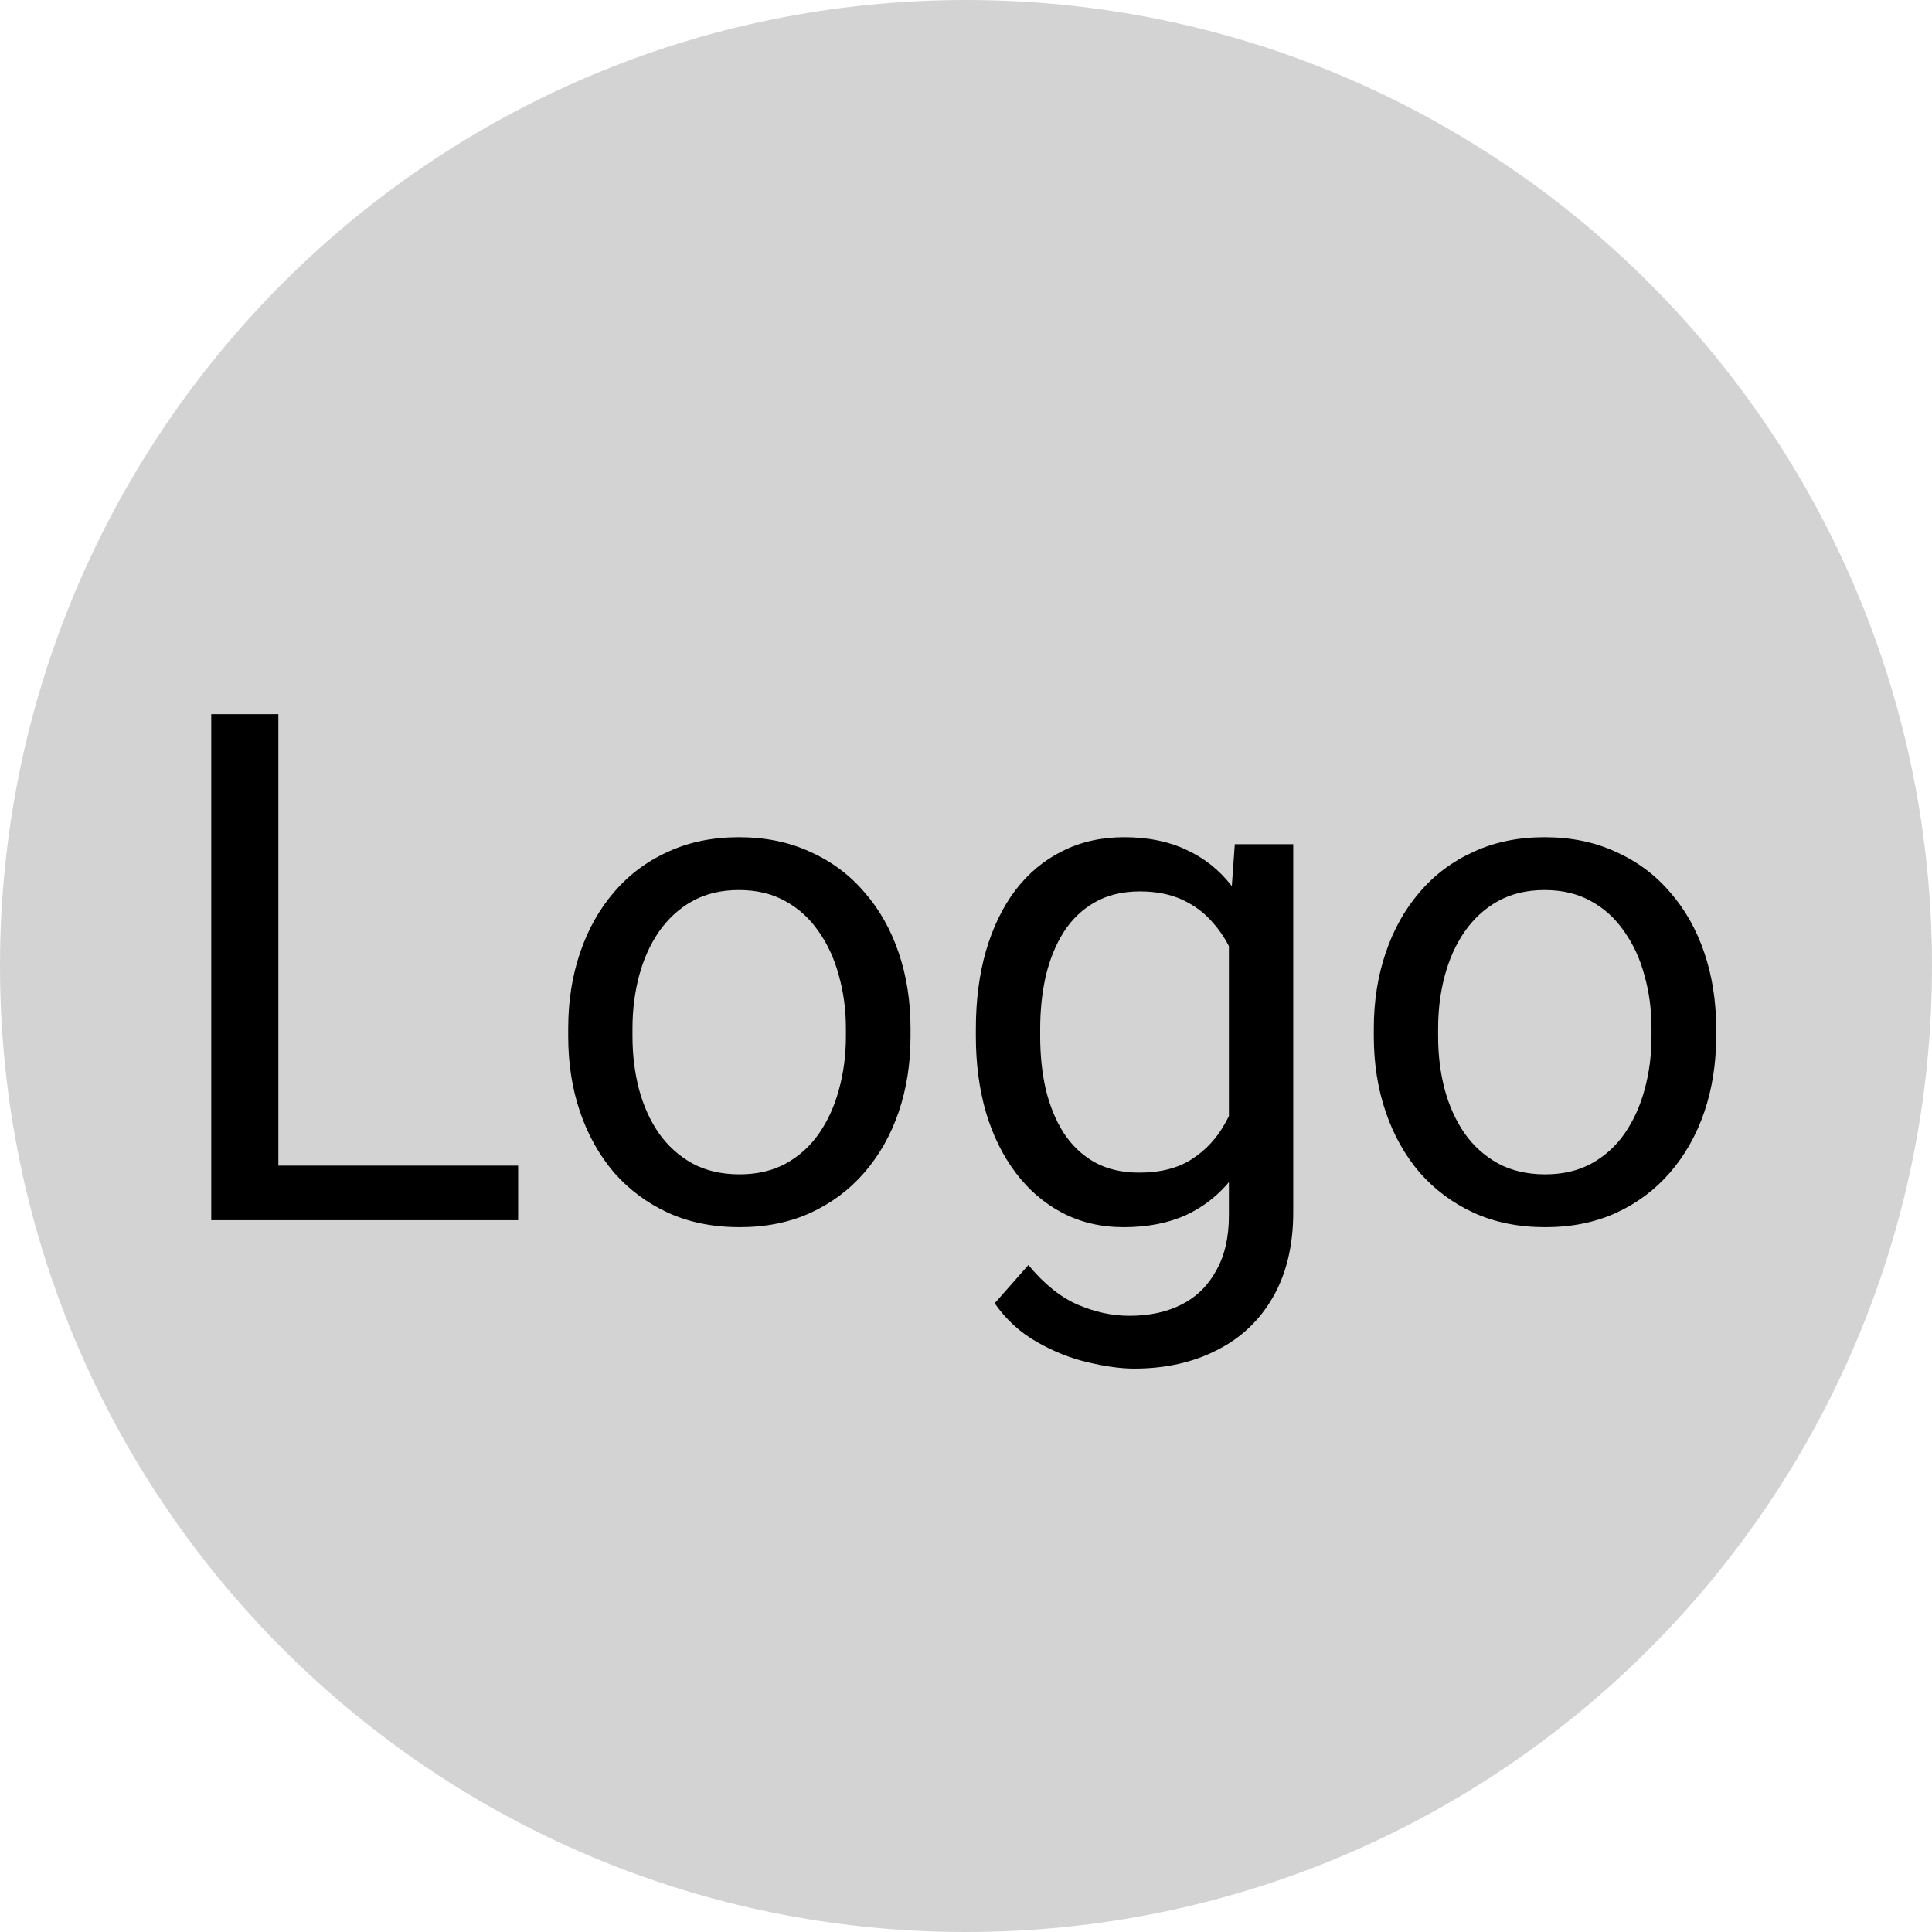
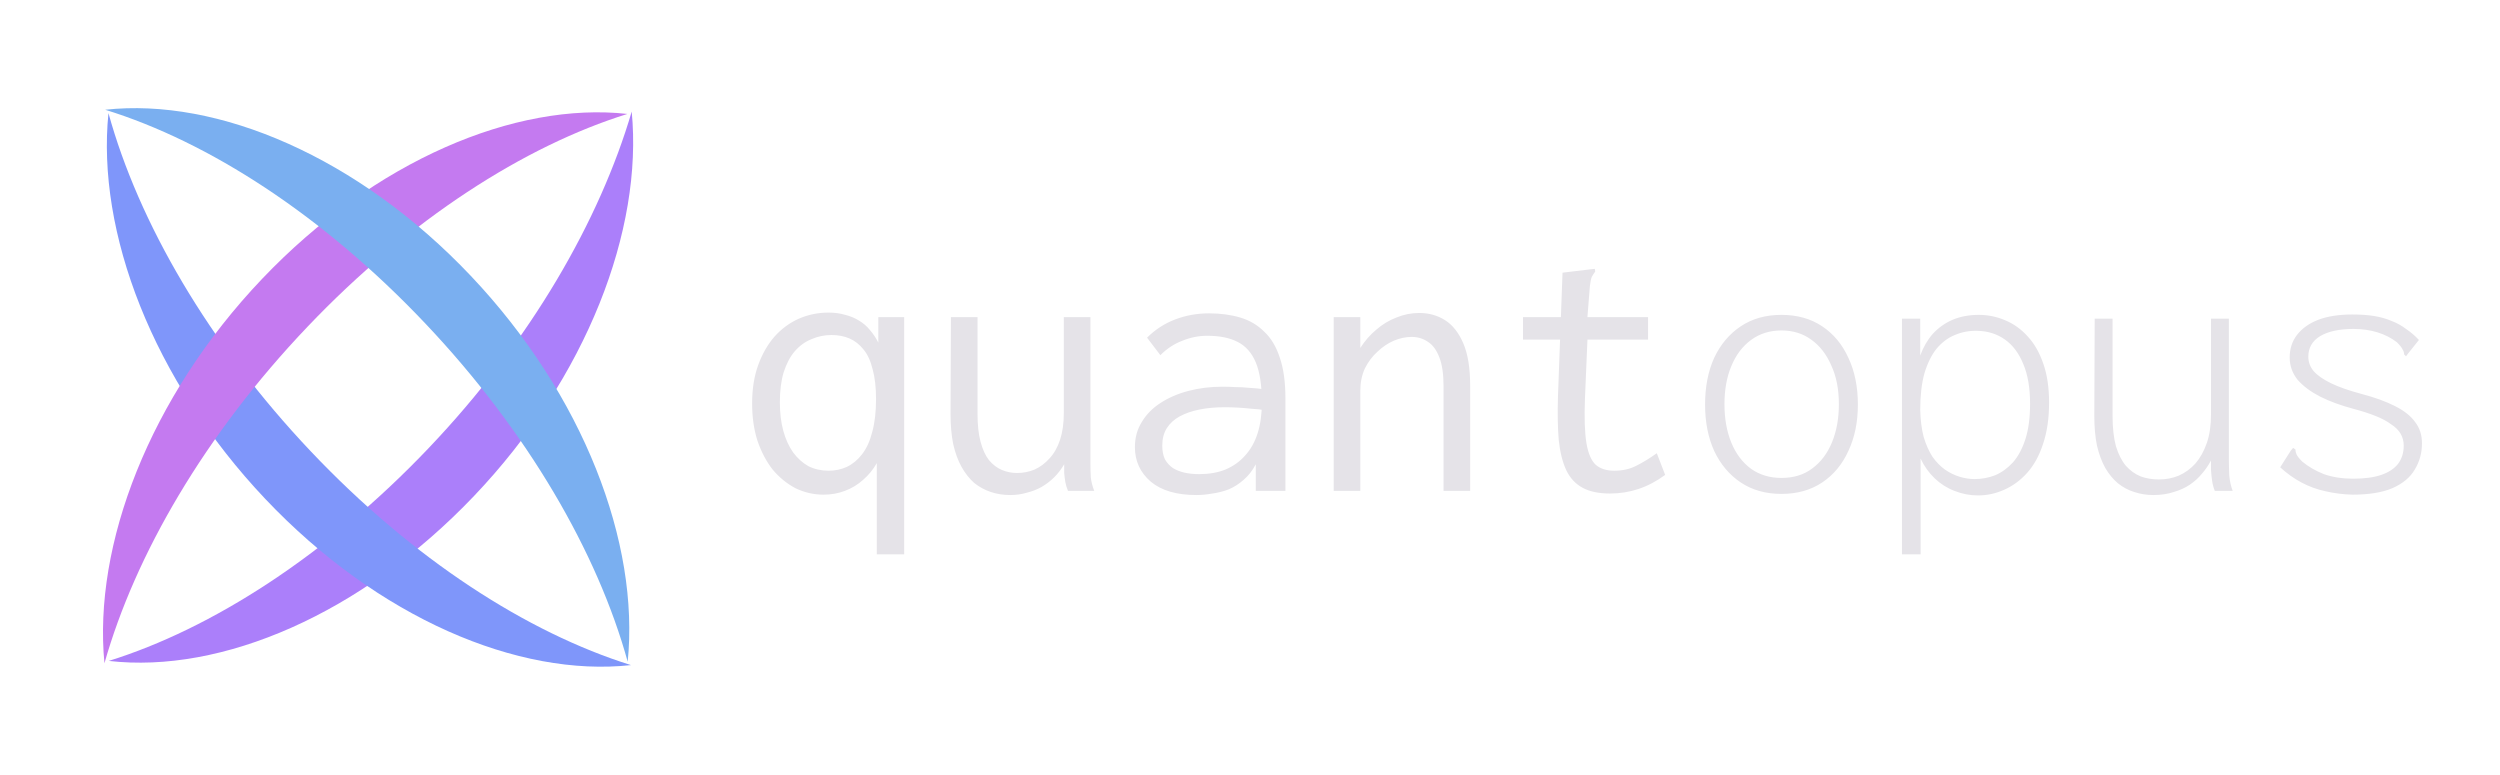
- <svg xmlns="http://www.w3.org/2000/svg" width="38" height="38" viewBox="0 0 38 38" fill="none">
-   <circle cx="19" cy="19" r="19" fill="#D3D3D3" />
-   <path d="M10.191 22.927V24H5.215V22.927H10.191ZM5.475 14.047V24H4.155V14.047H5.475ZM11.176 20.384V20.227C11.176 19.693 11.253 19.199 11.408 18.743C11.563 18.283 11.787 17.884 12.078 17.547C12.37 17.205 12.723 16.941 13.138 16.754C13.552 16.562 14.017 16.467 14.532 16.467C15.052 16.467 15.519 16.562 15.934 16.754C16.353 16.941 16.708 17.205 17 17.547C17.296 17.884 17.522 18.283 17.677 18.743C17.832 19.199 17.909 19.693 17.909 20.227V20.384C17.909 20.917 17.832 21.412 17.677 21.867C17.522 22.323 17.296 22.722 17 23.064C16.708 23.401 16.355 23.665 15.94 23.856C15.53 24.043 15.065 24.137 14.546 24.137C14.026 24.137 13.559 24.043 13.145 23.856C12.73 23.665 12.374 23.401 12.078 23.064C11.787 22.722 11.563 22.323 11.408 21.867C11.253 21.412 11.176 20.917 11.176 20.384ZM12.44 20.227V20.384C12.44 20.753 12.484 21.102 12.57 21.43C12.657 21.753 12.787 22.04 12.96 22.291C13.138 22.542 13.359 22.74 13.623 22.886C13.887 23.027 14.195 23.098 14.546 23.098C14.892 23.098 15.195 23.027 15.455 22.886C15.719 22.74 15.938 22.542 16.111 22.291C16.285 22.04 16.414 21.753 16.501 21.43C16.592 21.102 16.638 20.753 16.638 20.384V20.227C16.638 19.862 16.592 19.518 16.501 19.194C16.414 18.866 16.282 18.577 16.105 18.326C15.931 18.071 15.713 17.87 15.448 17.725C15.188 17.579 14.883 17.506 14.532 17.506C14.186 17.506 13.88 17.579 13.616 17.725C13.356 17.87 13.138 18.071 12.96 18.326C12.787 18.577 12.657 18.866 12.57 19.194C12.484 19.518 12.44 19.862 12.44 20.227ZM24.287 16.604H25.436V23.843C25.436 24.494 25.303 25.05 25.039 25.511C24.775 25.971 24.406 26.32 23.932 26.557C23.462 26.798 22.92 26.919 22.305 26.919C22.049 26.919 21.749 26.878 21.402 26.796C21.061 26.718 20.723 26.584 20.391 26.393C20.062 26.206 19.787 25.953 19.564 25.634L20.227 24.882C20.537 25.256 20.86 25.515 21.197 25.661C21.539 25.807 21.876 25.88 22.209 25.88C22.61 25.88 22.956 25.805 23.248 25.654C23.54 25.504 23.765 25.281 23.925 24.984C24.089 24.693 24.171 24.333 24.171 23.904V18.23L24.287 16.604ZM19.194 20.384V20.24C19.194 19.675 19.26 19.162 19.393 18.702C19.529 18.237 19.723 17.838 19.974 17.506C20.229 17.173 20.537 16.918 20.896 16.74C21.256 16.558 21.662 16.467 22.113 16.467C22.578 16.467 22.984 16.549 23.33 16.713C23.681 16.872 23.977 17.107 24.219 17.417C24.465 17.722 24.659 18.091 24.8 18.524C24.941 18.957 25.039 19.447 25.094 19.994V20.623C25.044 21.165 24.946 21.653 24.8 22.086C24.659 22.519 24.465 22.888 24.219 23.193C23.977 23.499 23.681 23.733 23.33 23.898C22.979 24.057 22.569 24.137 22.1 24.137C21.658 24.137 21.256 24.043 20.896 23.856C20.541 23.67 20.236 23.408 19.98 23.07C19.725 22.733 19.529 22.337 19.393 21.881C19.26 21.421 19.194 20.922 19.194 20.384ZM20.459 20.24V20.384C20.459 20.753 20.495 21.099 20.568 21.423C20.646 21.746 20.762 22.031 20.917 22.277C21.076 22.523 21.279 22.717 21.525 22.858C21.771 22.995 22.065 23.064 22.407 23.064C22.826 23.064 23.173 22.975 23.446 22.797C23.72 22.619 23.936 22.384 24.096 22.093C24.26 21.801 24.387 21.484 24.479 21.143V19.495C24.428 19.244 24.351 19.003 24.246 18.77C24.146 18.534 24.014 18.324 23.85 18.142C23.69 17.955 23.492 17.807 23.255 17.697C23.018 17.588 22.74 17.533 22.421 17.533C22.075 17.533 21.776 17.606 21.525 17.752C21.279 17.893 21.076 18.089 20.917 18.34C20.762 18.586 20.646 18.873 20.568 19.201C20.495 19.525 20.459 19.871 20.459 20.24ZM27.021 20.384V20.227C27.021 19.693 27.099 19.199 27.254 18.743C27.409 18.283 27.632 17.884 27.924 17.547C28.215 17.205 28.569 16.941 28.983 16.754C29.398 16.562 29.863 16.467 30.378 16.467C30.898 16.467 31.365 16.562 31.779 16.754C32.199 16.941 32.554 17.205 32.846 17.547C33.142 17.884 33.367 18.283 33.523 18.743C33.677 19.199 33.755 19.693 33.755 20.227V20.384C33.755 20.917 33.677 21.412 33.523 21.867C33.367 22.323 33.142 22.722 32.846 23.064C32.554 23.401 32.201 23.665 31.786 23.856C31.376 24.043 30.911 24.137 30.392 24.137C29.872 24.137 29.405 24.043 28.99 23.856C28.576 23.665 28.22 23.401 27.924 23.064C27.632 22.722 27.409 22.323 27.254 21.867C27.099 21.412 27.021 20.917 27.021 20.384ZM28.286 20.227V20.384C28.286 20.753 28.329 21.102 28.416 21.43C28.503 21.753 28.633 22.04 28.806 22.291C28.983 22.542 29.204 22.74 29.469 22.886C29.733 23.027 30.041 23.098 30.392 23.098C30.738 23.098 31.041 23.027 31.301 22.886C31.565 22.74 31.784 22.542 31.957 22.291C32.13 22.04 32.26 21.753 32.347 21.43C32.438 21.102 32.483 20.753 32.483 20.384V20.227C32.483 19.862 32.438 19.518 32.347 19.194C32.26 18.866 32.128 18.577 31.95 18.326C31.777 18.071 31.558 17.87 31.294 17.725C31.034 17.579 30.729 17.506 30.378 17.506C30.032 17.506 29.726 17.579 29.462 17.725C29.202 17.87 28.983 18.071 28.806 18.326C28.633 18.577 28.503 18.866 28.416 19.194C28.329 19.518 28.286 19.862 28.286 20.227Z" fill="black" />
+ <svg xmlns="http://www.w3.org/2000/svg" width="171" height="53" viewBox="0 0 171 53" fill="none">
+   <path d="M29.324 30.646C22.327 37.995 14.47 43.019 7.438 45.207C15.142 46.093 24.718 42.02 32.426 33.923C40.135 25.827 43.991 15.711 43.209 7.632C41.037 15.034 36.321 23.296 29.324 30.646Z" fill="#AB7FFA" />
+   <path d="M21.247 30.86C14.257 23.475 9.473 15.19 7.419 7.738C6.593 15.852 10.441 25.987 18.142 34.123C25.843 42.258 35.453 46.34 43.158 45.493C36.053 43.269 28.238 38.245 21.247 30.86Z" fill="#7F96FA" />
+   <path d="M21.029 22.354C28.026 15.005 35.883 9.981 42.915 7.793C35.248 6.946 25.634 10.98 17.926 19.076C10.218 27.173 6.362 37.289 7.144 45.368C9.241 37.966 13.995 29.744 21.029 22.354Z" fill="#C47AF0" />
+   <path d="M29.105 22.14C36.096 29.525 40.88 37.81 42.934 45.262C43.76 37.148 39.912 27.013 32.211 18.877C24.51 10.742 14.9 6.66 7.195 7.507C14.263 9.692 22.077 14.715 29.105 22.14Z" fill="#7AAFF0" />
+   <path d="M59.973 37.917V31.677C59.73 32.11 59.418 32.491 59.037 32.821C58.673 33.15 58.257 33.401 57.789 33.575C57.338 33.748 56.853 33.835 56.333 33.835C55.657 33.835 55.016 33.687 54.409 33.393C53.82 33.081 53.3 32.656 52.849 32.119C52.416 31.564 52.069 30.905 51.809 30.143C51.566 29.38 51.445 28.531 51.445 27.595C51.445 26.607 51.584 25.731 51.861 24.969C52.138 24.206 52.511 23.556 52.979 23.019C53.464 22.481 54.019 22.074 54.643 21.797C55.284 21.519 55.96 21.381 56.671 21.381C57.087 21.381 57.468 21.433 57.815 21.537C58.162 21.623 58.474 21.753 58.751 21.927C59.046 22.1 59.297 22.317 59.505 22.577C59.73 22.837 59.921 23.123 60.077 23.435V21.693H61.845V37.917H59.973ZM56.671 32.197C57.122 32.197 57.538 32.11 57.919 31.937C58.318 31.746 58.664 31.46 58.959 31.079C59.271 30.68 59.505 30.169 59.661 29.545C59.834 28.921 59.921 28.175 59.921 27.309C59.921 26.494 59.843 25.809 59.687 25.255C59.548 24.683 59.34 24.232 59.063 23.903C58.786 23.556 58.465 23.305 58.101 23.149C57.737 22.993 57.33 22.915 56.879 22.915C56.394 22.915 55.934 23.01 55.501 23.201C55.068 23.374 54.686 23.651 54.357 24.033C54.045 24.397 53.794 24.873 53.603 25.463C53.43 26.035 53.343 26.719 53.343 27.517C53.343 28.245 53.421 28.895 53.577 29.467C53.733 30.039 53.958 30.533 54.253 30.949C54.548 31.347 54.894 31.659 55.293 31.885C55.709 32.093 56.168 32.197 56.671 32.197ZM69.099 33.861C68.631 33.861 68.189 33.791 67.773 33.653C67.357 33.514 66.976 33.306 66.629 33.029C66.3 32.734 66.014 32.37 65.771 31.937C65.528 31.503 65.338 30.983 65.199 30.377C65.078 29.77 65.017 29.085 65.017 28.323L65.043 21.693H66.863V28.323C66.863 29.068 66.932 29.701 67.071 30.221C67.21 30.741 67.4 31.157 67.643 31.469C67.903 31.781 68.198 32.006 68.527 32.145C68.856 32.283 69.203 32.353 69.567 32.353C69.983 32.353 70.382 32.275 70.763 32.119C71.144 31.945 71.482 31.694 71.777 31.365C72.089 31.035 72.332 30.611 72.505 30.091C72.678 29.571 72.765 28.955 72.765 28.245V21.693H74.585V31.729C74.585 32.041 74.594 32.353 74.611 32.665C74.646 32.959 74.724 33.263 74.845 33.575H73.051C72.964 33.367 72.904 33.167 72.869 32.977C72.834 32.769 72.808 32.561 72.791 32.353C72.791 32.145 72.791 31.945 72.791 31.755C72.6 32.084 72.375 32.379 72.115 32.639C71.855 32.899 71.56 33.124 71.231 33.315C70.919 33.488 70.581 33.618 70.217 33.705C69.87 33.809 69.498 33.861 69.099 33.861ZM81.839 33.861C80.487 33.861 79.447 33.557 78.719 32.951C77.991 32.327 77.627 31.538 77.627 30.585C77.627 29.943 77.783 29.371 78.095 28.869C78.407 28.349 78.832 27.915 79.369 27.569C79.924 27.205 80.565 26.927 81.293 26.737C82.021 26.546 82.792 26.451 83.607 26.451C83.902 26.451 84.196 26.459 84.491 26.477C84.803 26.477 85.124 26.494 85.453 26.529C85.8 26.546 86.155 26.581 86.519 26.633L86.571 28.063C86.259 28.011 85.938 27.976 85.609 27.959C85.297 27.924 84.985 27.898 84.673 27.881C84.361 27.863 84.058 27.855 83.763 27.855C83.139 27.855 82.567 27.907 82.047 28.011C81.527 28.115 81.076 28.271 80.695 28.479C80.314 28.687 80.019 28.955 79.811 29.285C79.603 29.614 79.499 30.013 79.499 30.481C79.499 30.845 79.56 31.157 79.681 31.417C79.82 31.659 80.002 31.859 80.227 32.015C80.452 32.153 80.712 32.257 81.007 32.327C81.319 32.396 81.657 32.431 82.021 32.431C82.697 32.431 83.295 32.327 83.815 32.119C84.352 31.893 84.803 31.573 85.167 31.157C85.548 30.741 85.834 30.229 86.025 29.623C86.216 29.016 86.311 28.323 86.311 27.543C86.311 26.364 86.172 25.445 85.895 24.787C85.618 24.128 85.202 23.66 84.647 23.383C84.11 23.105 83.416 22.967 82.567 22.967C81.995 22.967 81.432 23.079 80.877 23.305C80.322 23.513 79.82 23.842 79.369 24.293L78.459 23.097C79.014 22.542 79.655 22.126 80.383 21.849C81.111 21.571 81.882 21.433 82.697 21.433C83.477 21.433 84.188 21.528 84.829 21.719C85.47 21.909 86.016 22.23 86.467 22.681C86.935 23.114 87.29 23.703 87.533 24.449C87.793 25.194 87.923 26.13 87.923 27.257V33.575H85.895V31.755C85.67 32.188 85.392 32.543 85.063 32.821C84.751 33.098 84.413 33.315 84.049 33.471C83.685 33.609 83.312 33.705 82.931 33.757C82.55 33.826 82.186 33.861 81.839 33.861ZM91.225 33.575V21.693H93.045V23.799C93.357 23.313 93.721 22.897 94.137 22.551C94.553 22.187 95.012 21.909 95.515 21.719C96.018 21.511 96.538 21.407 97.075 21.407C97.734 21.407 98.323 21.571 98.843 21.901C99.363 22.23 99.779 22.759 100.091 23.487C100.403 24.215 100.559 25.177 100.559 26.373V33.575H98.739V26.425C98.739 25.593 98.644 24.934 98.453 24.449C98.262 23.946 98.002 23.591 97.673 23.383C97.344 23.157 96.971 23.045 96.555 23.045C96.156 23.045 95.749 23.131 95.333 23.305C94.934 23.478 94.562 23.729 94.215 24.059C93.868 24.371 93.582 24.752 93.357 25.203C93.149 25.653 93.045 26.165 93.045 26.737V33.575H91.225ZM110.127 33.757C109.364 33.757 108.74 33.627 108.255 33.367C107.77 33.107 107.397 32.708 107.137 32.171C106.877 31.616 106.704 30.923 106.617 30.091C106.548 29.259 106.53 28.271 106.565 27.127L106.877 18.651L108.827 18.417L109.087 18.391L109.113 18.573C109.026 18.694 108.948 18.815 108.879 18.937C108.827 19.058 108.784 19.266 108.749 19.561L108.515 22.499L108.593 22.967L108.411 27.257C108.359 28.574 108.394 29.597 108.515 30.325C108.636 31.035 108.853 31.529 109.165 31.807C109.477 32.067 109.893 32.197 110.413 32.197C110.985 32.197 111.488 32.084 111.921 31.859C112.372 31.633 112.84 31.347 113.325 31.001L113.897 32.483C113.308 32.916 112.701 33.237 112.077 33.445C111.453 33.653 110.803 33.757 110.127 33.757ZM104.173 21.693H112.727V23.227H104.173V21.693ZM121.853 33.783C120.778 33.783 119.851 33.523 119.071 33.003C118.291 32.483 117.684 31.763 117.251 30.845C116.835 29.926 116.627 28.869 116.627 27.673C116.627 26.459 116.835 25.393 117.251 24.475C117.684 23.556 118.291 22.837 119.071 22.317C119.851 21.797 120.778 21.537 121.853 21.537C122.928 21.537 123.855 21.797 124.635 22.317C125.415 22.837 126.013 23.556 126.429 24.475C126.862 25.393 127.079 26.459 127.079 27.673C127.079 28.869 126.862 29.926 126.429 30.845C126.013 31.763 125.415 32.483 124.635 33.003C123.855 33.523 122.928 33.783 121.853 33.783ZM121.853 32.691C122.685 32.691 123.387 32.474 123.959 32.041C124.548 31.607 124.999 31.009 125.311 30.247C125.623 29.484 125.779 28.617 125.779 27.647C125.779 26.624 125.606 25.74 125.259 24.995C124.93 24.232 124.47 23.643 123.881 23.227C123.309 22.811 122.633 22.603 121.853 22.603C121.056 22.603 120.362 22.819 119.773 23.253C119.184 23.686 118.733 24.284 118.421 25.047C118.109 25.792 117.953 26.659 117.953 27.647C117.953 28.635 118.109 29.51 118.421 30.273C118.733 31.035 119.184 31.633 119.773 32.067C120.362 32.483 121.056 32.691 121.853 32.691ZM130.095 37.917V21.797H131.343V24.319C131.551 23.747 131.837 23.253 132.201 22.837C132.582 22.421 133.033 22.1 133.553 21.875C134.09 21.649 134.688 21.537 135.347 21.537C135.971 21.537 136.569 21.658 137.141 21.901C137.73 22.143 138.25 22.516 138.701 23.019C139.152 23.504 139.507 24.128 139.767 24.891C140.027 25.636 140.157 26.52 140.157 27.543C140.157 28.617 140.018 29.562 139.741 30.377C139.481 31.174 139.117 31.833 138.649 32.353C138.198 32.855 137.678 33.237 137.089 33.497C136.517 33.757 135.919 33.887 135.295 33.887C134.74 33.887 134.203 33.783 133.683 33.575C133.18 33.384 132.73 33.098 132.331 32.717C131.932 32.335 131.612 31.885 131.369 31.365V37.917H130.095ZM135.061 32.769C135.546 32.769 136.014 32.682 136.465 32.509C136.916 32.318 137.323 32.023 137.687 31.625C138.051 31.209 138.337 30.671 138.545 30.013C138.753 29.354 138.857 28.557 138.857 27.621C138.857 26.529 138.701 25.619 138.389 24.891C138.094 24.163 137.678 23.608 137.141 23.227C136.604 22.845 135.98 22.646 135.269 22.629C134.714 22.611 134.194 22.707 133.709 22.915C133.241 23.105 132.825 23.417 132.461 23.851C132.114 24.284 131.837 24.847 131.629 25.541C131.438 26.234 131.343 27.066 131.343 28.037C131.36 28.73 131.438 29.345 131.577 29.883C131.733 30.403 131.932 30.853 132.175 31.235C132.435 31.599 132.721 31.893 133.033 32.119C133.362 32.344 133.7 32.509 134.047 32.613C134.394 32.717 134.732 32.769 135.061 32.769ZM147.281 33.861C146.83 33.861 146.397 33.791 145.981 33.653C145.582 33.531 145.21 33.332 144.863 33.055C144.534 32.777 144.248 32.431 144.005 32.015C143.762 31.581 143.572 31.07 143.433 30.481C143.312 29.891 143.251 29.215 143.251 28.453L143.277 21.797H144.499V28.453C144.499 29.267 144.577 29.961 144.733 30.533C144.906 31.087 145.132 31.529 145.409 31.859C145.704 32.188 146.042 32.431 146.423 32.587C146.804 32.725 147.22 32.795 147.671 32.795C148.156 32.795 148.607 32.708 149.023 32.535C149.456 32.344 149.838 32.067 150.167 31.703C150.496 31.321 150.756 30.853 150.947 30.299C151.138 29.744 151.233 29.094 151.233 28.349V21.797H152.455V31.443C152.455 31.755 152.464 32.11 152.481 32.509C152.516 32.907 152.594 33.263 152.715 33.575H151.493C151.406 33.367 151.346 33.141 151.311 32.899C151.276 32.656 151.25 32.413 151.233 32.171C151.233 31.911 151.233 31.685 151.233 31.495C151.06 31.824 150.852 32.127 150.609 32.405C150.384 32.682 150.106 32.933 149.777 33.159C149.465 33.367 149.101 33.531 148.685 33.653C148.269 33.791 147.801 33.861 147.281 33.861ZM160.905 33.835C160.264 33.817 159.648 33.739 159.059 33.601C158.487 33.479 157.941 33.28 157.421 33.003C156.901 32.725 156.416 32.379 155.965 31.963L156.693 30.819L156.849 30.637L157.005 30.741C157.005 30.845 157.031 30.957 157.083 31.079C157.135 31.2 157.265 31.365 157.473 31.573C157.889 31.919 158.383 32.205 158.955 32.431C159.544 32.639 160.212 32.743 160.957 32.743C161.737 32.743 162.378 32.656 162.881 32.483C163.384 32.309 163.765 32.058 164.025 31.729C164.285 31.382 164.415 30.966 164.415 30.481C164.415 30.186 164.346 29.917 164.207 29.675C164.068 29.432 163.852 29.215 163.557 29.025C163.28 28.817 162.924 28.626 162.491 28.453C162.058 28.279 161.546 28.115 160.957 27.959C160.108 27.733 159.354 27.456 158.695 27.127C158.054 26.797 157.542 26.416 157.161 25.983C156.797 25.532 156.615 25.021 156.615 24.449C156.615 23.859 156.78 23.348 157.109 22.915C157.456 22.464 157.941 22.117 158.565 21.875C159.206 21.632 159.986 21.511 160.905 21.511C161.46 21.511 161.954 21.545 162.387 21.615C162.82 21.684 163.219 21.797 163.583 21.953C163.947 22.091 164.276 22.273 164.571 22.499C164.883 22.707 165.178 22.958 165.455 23.253L164.727 24.163L164.571 24.371L164.441 24.241C164.441 24.119 164.406 24.007 164.337 23.903C164.285 23.781 164.155 23.617 163.947 23.409C163.566 23.114 163.124 22.889 162.621 22.733C162.118 22.577 161.572 22.499 160.983 22.499C160.012 22.499 159.25 22.663 158.695 22.993C158.158 23.322 157.889 23.79 157.889 24.397C157.889 24.761 158.01 25.09 158.253 25.385C158.513 25.679 158.912 25.957 159.449 26.217C159.986 26.477 160.68 26.719 161.529 26.945C162.448 27.187 163.21 27.465 163.817 27.777C164.441 28.089 164.9 28.453 165.195 28.869C165.507 29.267 165.663 29.753 165.663 30.325C165.663 30.983 165.498 31.581 165.169 32.119C164.857 32.656 164.346 33.081 163.635 33.393C162.942 33.687 162.032 33.835 160.905 33.835Z" fill="#E5E3E8" />
</svg>
